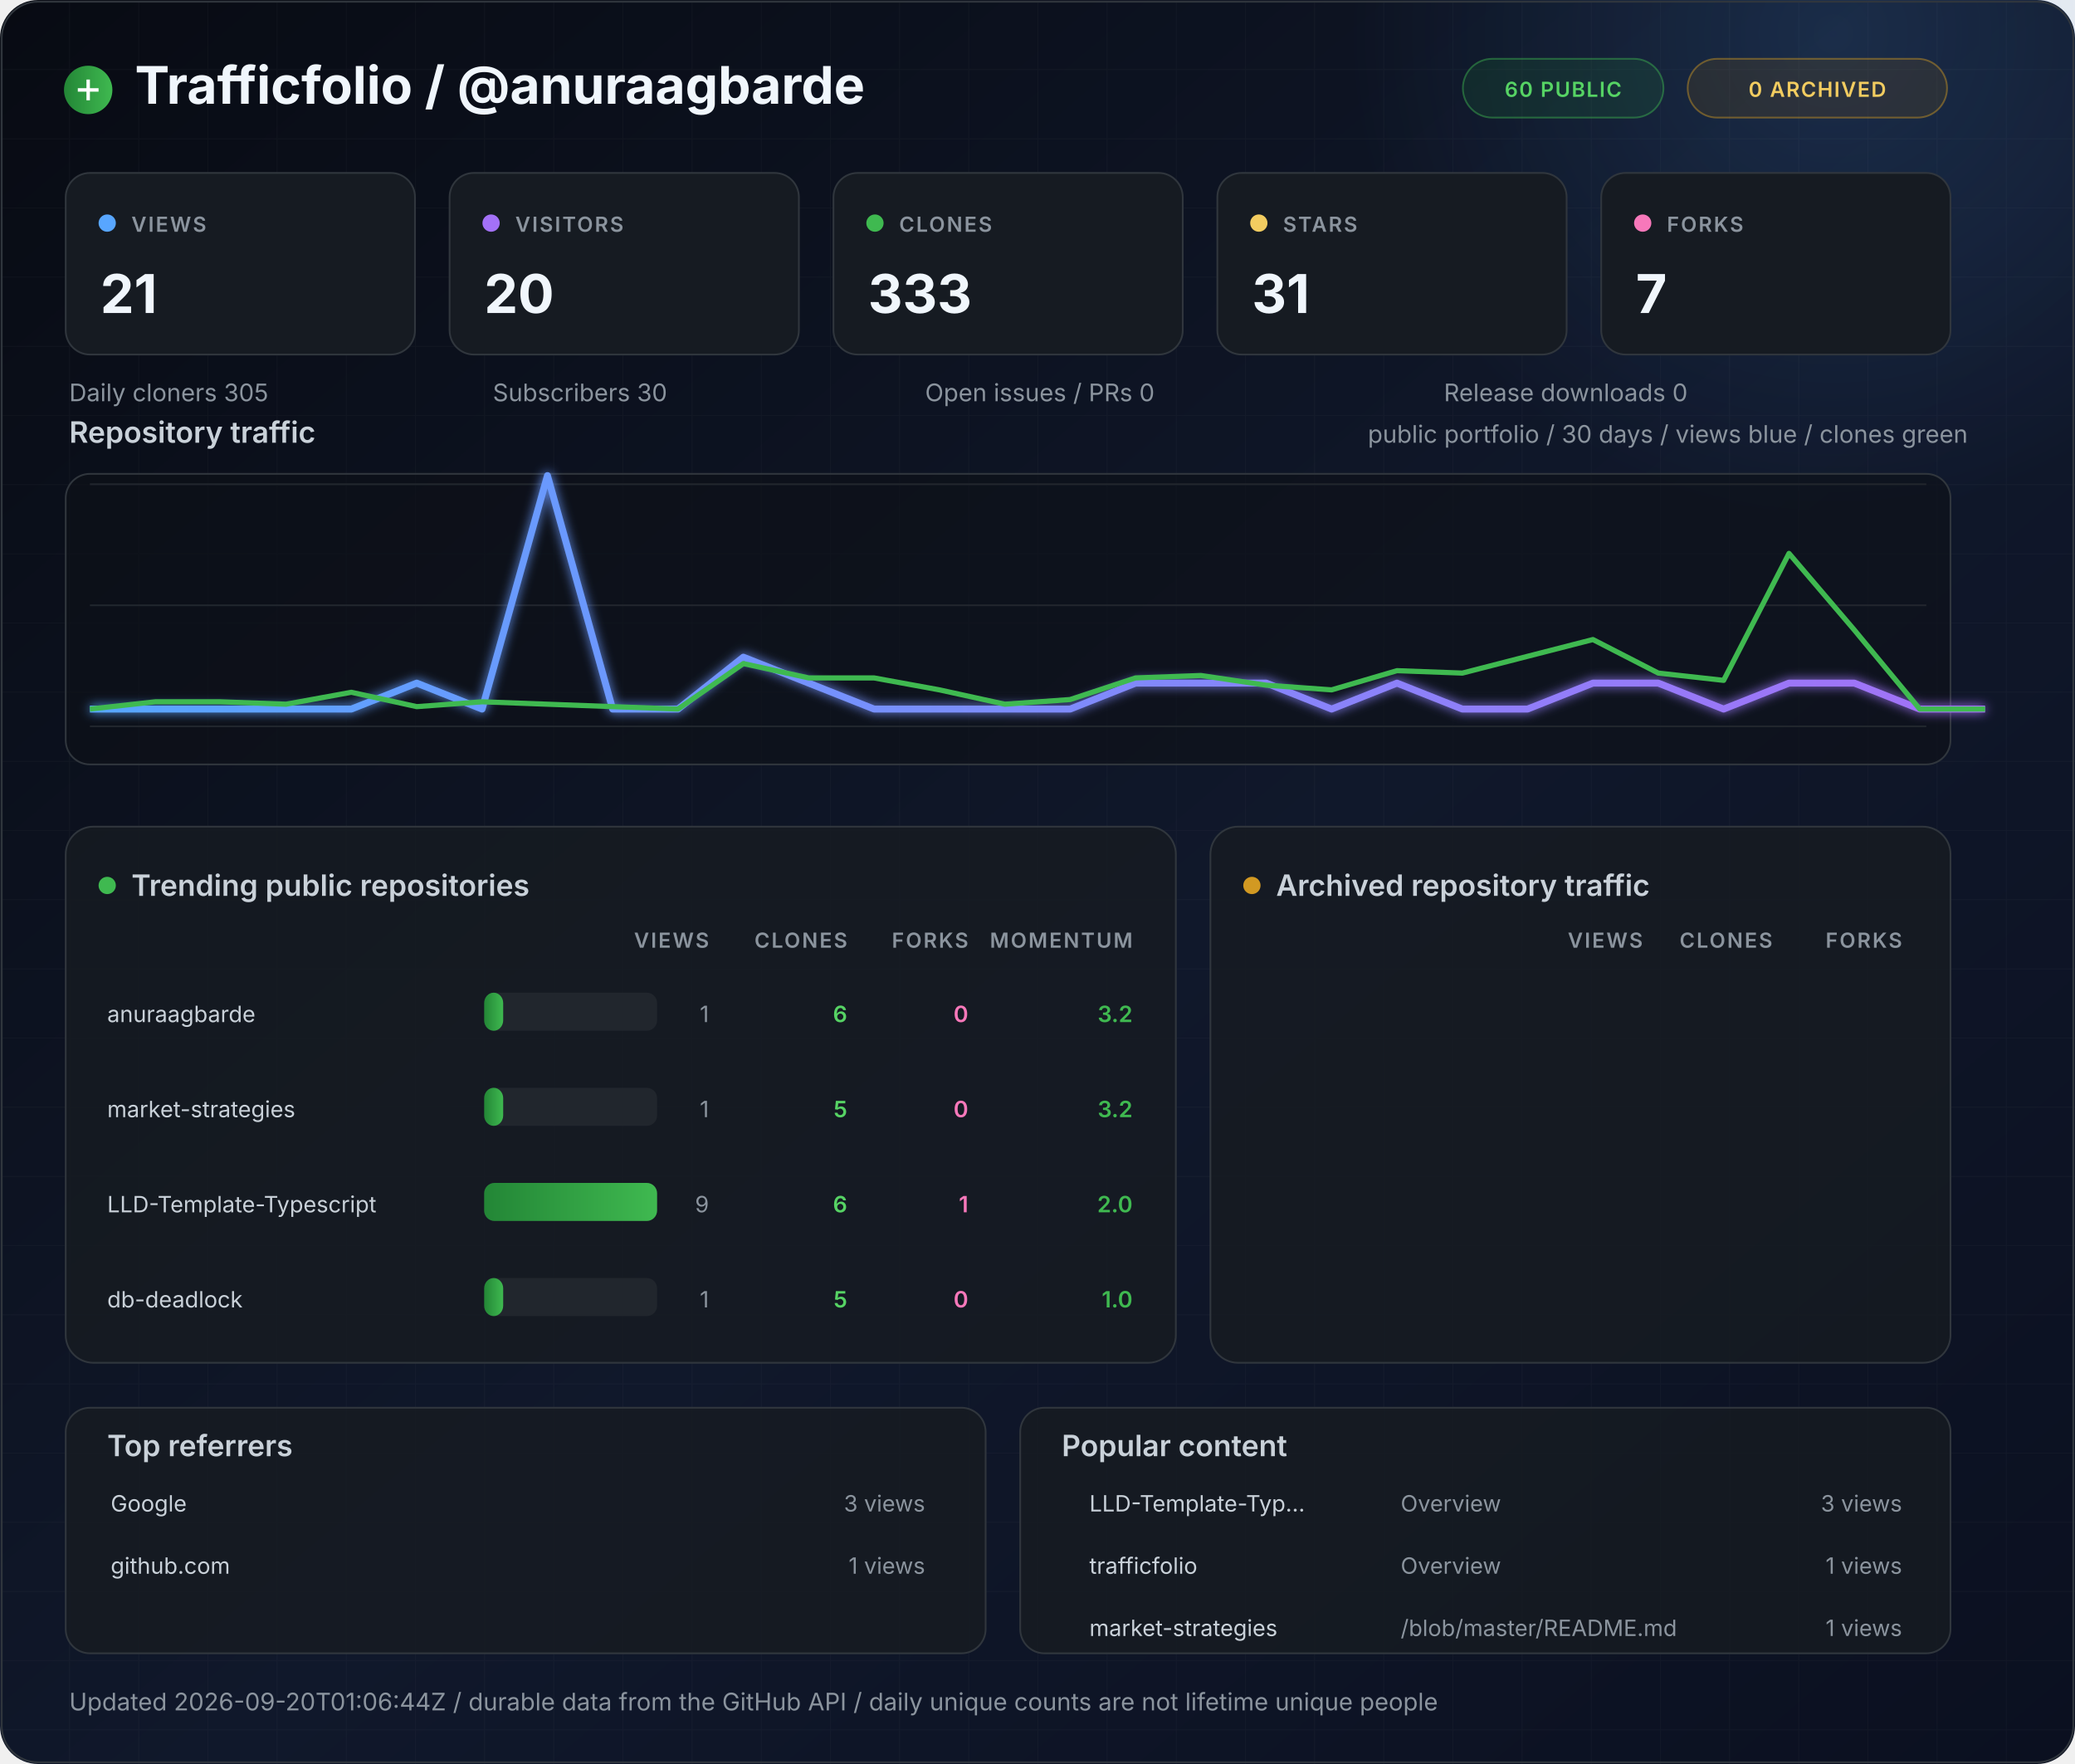
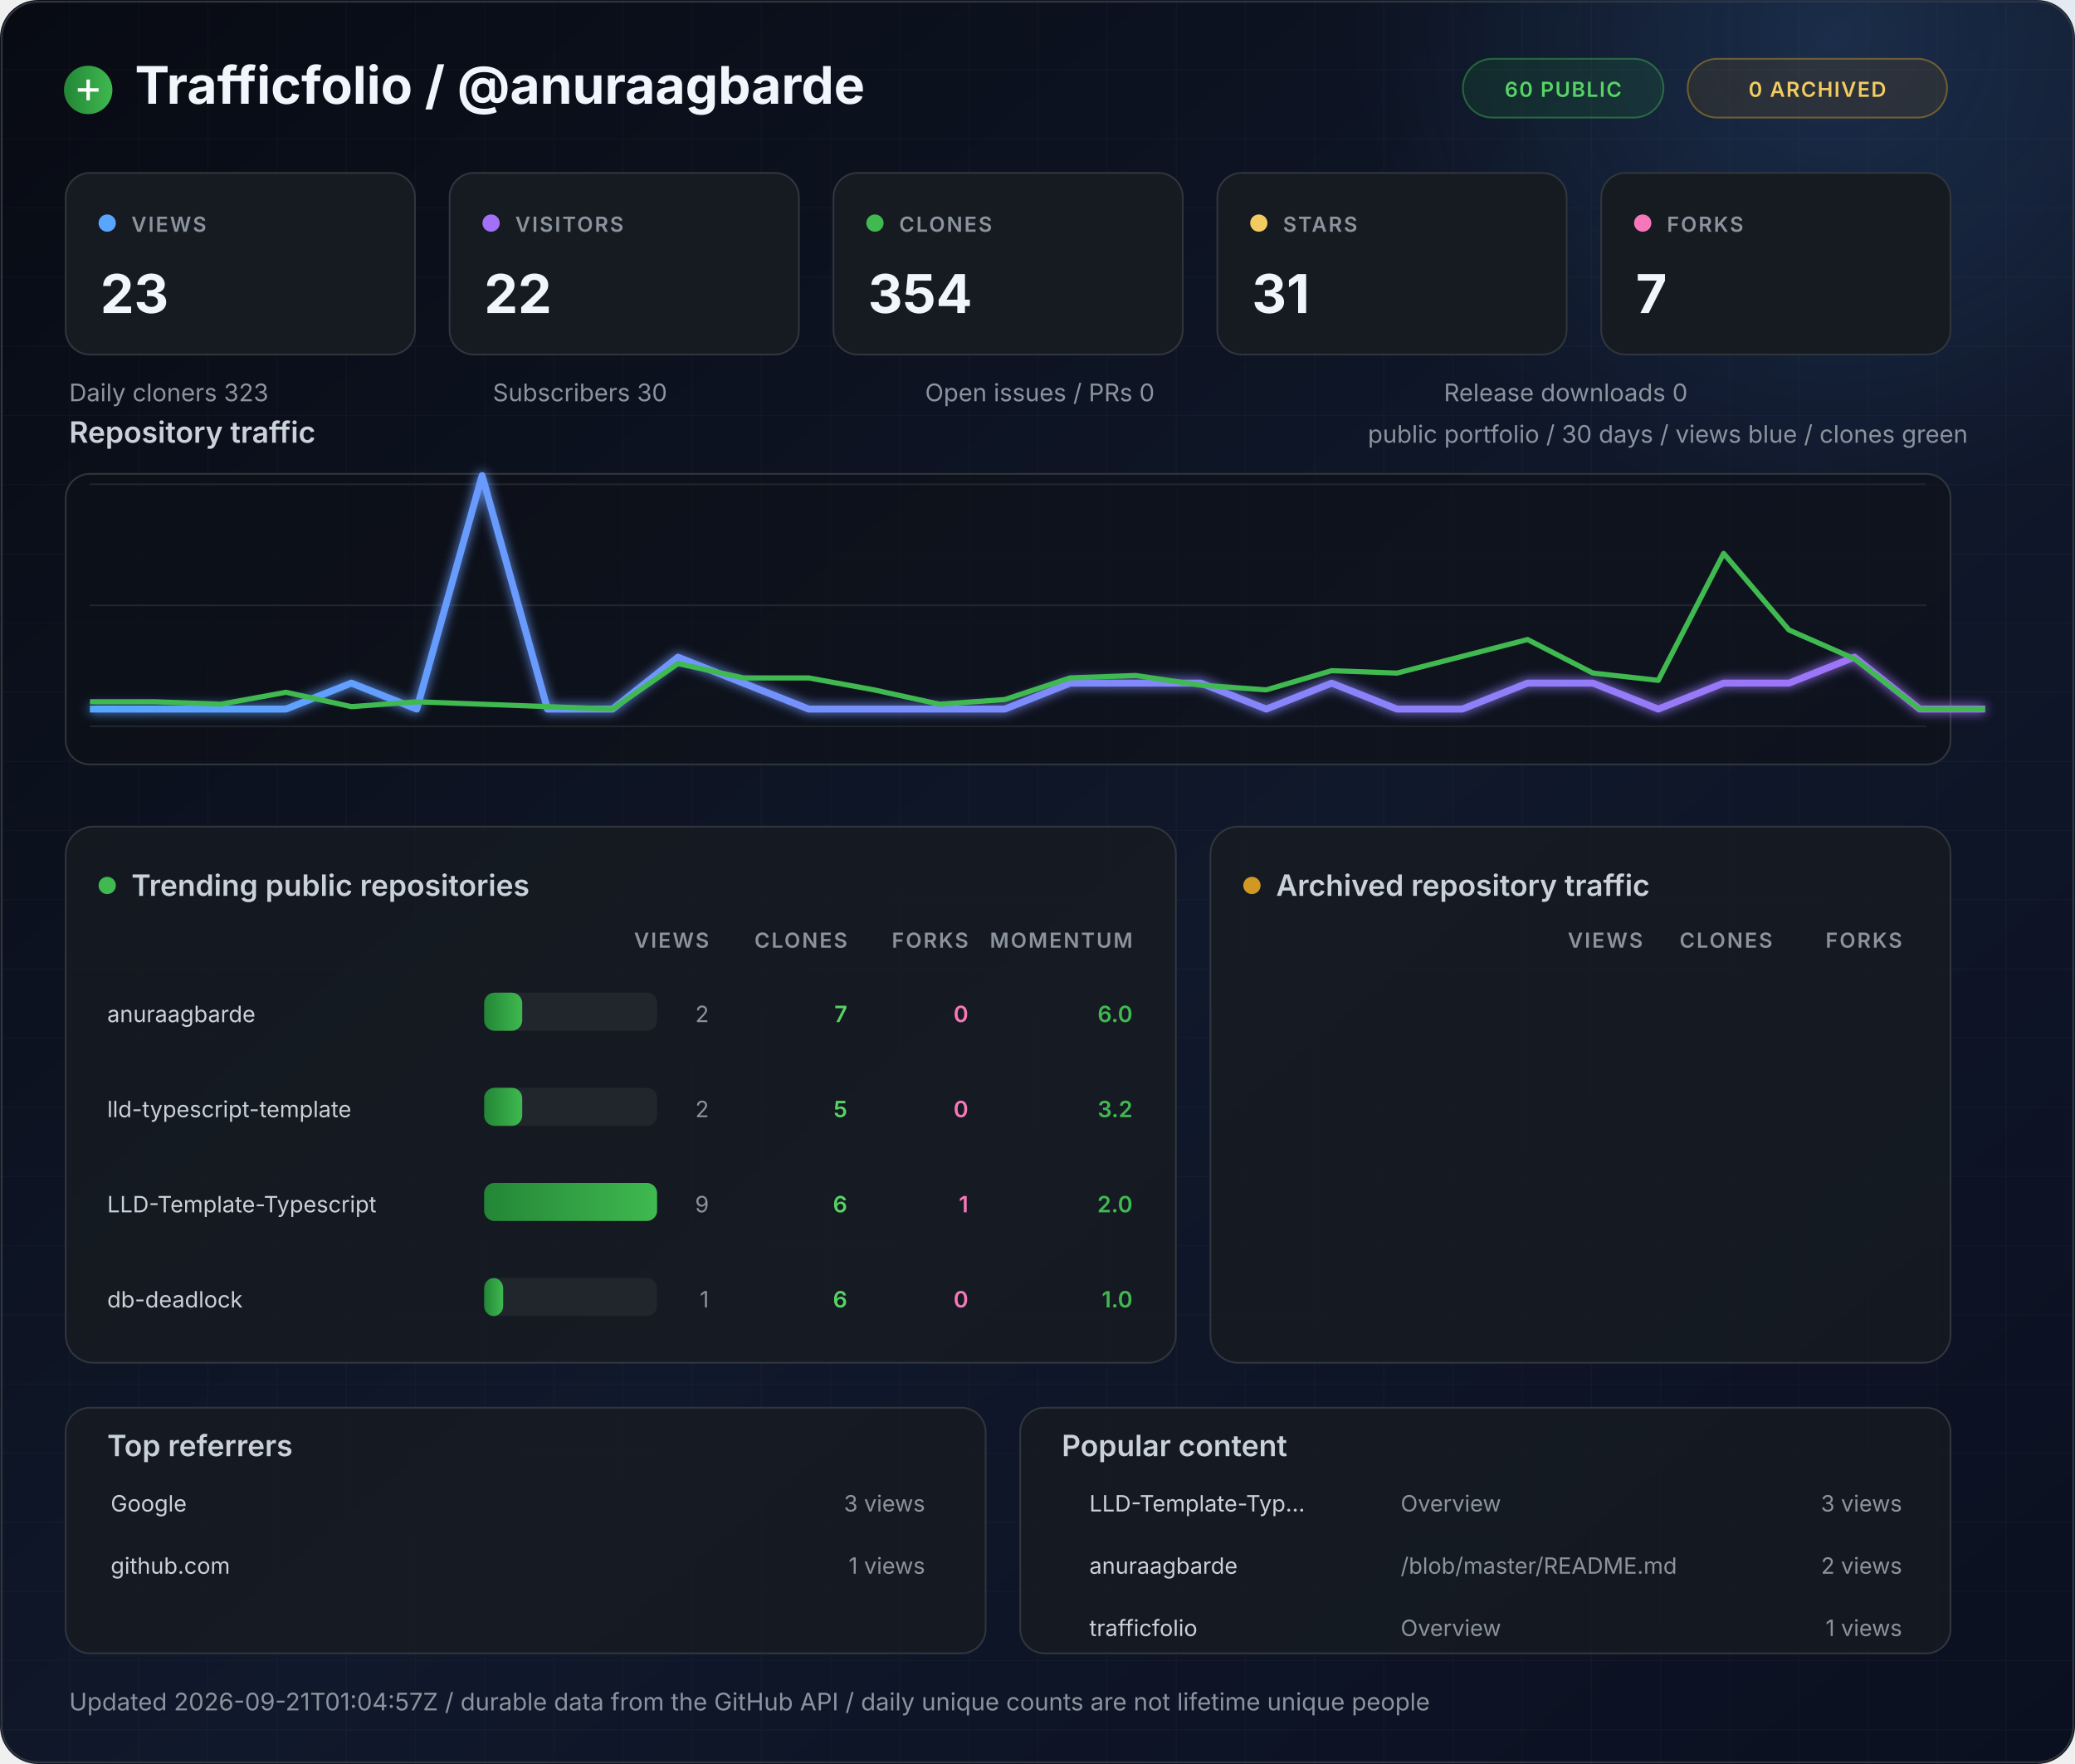
<svg xmlns="http://www.w3.org/2000/svg" width="1200" height="1020" viewBox="0 0 1200 1020" role="img" aria-label="Trafficfolio GitHub analytics dashboard for anuraagbarde">
  <defs>
    <linearGradient id="bg" x1="0" y1="0" x2="1" y2="1">
      <stop stop-color="#080b13" />
      <stop offset=".55" stop-color="#10182b" />
      <stop offset="1" stop-color="#0b1020" />
    </linearGradient>
    <linearGradient id="line" x1="0" y1="0" x2="1" y2="0">
      <stop stop-color="#58a6ff" />
      <stop offset="1" stop-color="#a371f7" />
    </linearGradient>
    <linearGradient id="bar" x1="0" y1="0" x2="1" y2="0">
      <stop stop-color="#238636" />
      <stop offset="1" stop-color="#3fb950" />
    </linearGradient>
    <linearGradient id="archiveBar" x1="0" y1="0" x2="1" y2="0">
      <stop stop-color="#9e6a03" />
      <stop offset="1" stop-color="#f2cc60" />
    </linearGradient>
    <radialGradient id="ambient">
      <stop stop-color="#58a6ff" stop-opacity=".16" />
      <stop offset="1" stop-color="#58a6ff" stop-opacity="0" />
    </radialGradient>
    <pattern id="grid" width="40" height="40" patternUnits="userSpaceOnUse">
      <path d="M40 0H0V40" fill="none" stroke="#ffffff" stroke-opacity=".025" />
    </pattern>
    <filter id="glow">
      <feGaussianBlur stdDeviation="3" result="b" />
      <feMerge>
        <feMergeNode in="b" />
        <feMergeNode in="SourceGraphic" />
      </feMerge>
    </filter>
    <style>
    .title{font:750 30px -apple-system,BlinkMacSystemFont,"Segoe UI",sans-serif;fill:#f0f6fc}
    .subtitle{font:14px -apple-system,BlinkMacSystemFont,"Segoe UI",sans-serif;fill:#8b949e}
    .label{font:600 12px -apple-system,BlinkMacSystemFont,"Segoe UI",sans-serif;fill:#8b949e;letter-spacing:1px}
    .metric{font:700 31px -apple-system,BlinkMacSystemFont,"Segoe UI",sans-serif;fill:#f0f6fc}
    .section{font:600 17px -apple-system,BlinkMacSystemFont,"Segoe UI",sans-serif;fill:#c9d1d9}
    .repo,.value,.trend,.archive,.clone,.fork{font:13px -apple-system,BlinkMacSystemFont,"Segoe UI",sans-serif;fill:#c9d1d9}
    .value{fill:#8b949e} .trend{fill:#3fb950;font-weight:600} .archive{fill:#d29922}
    .clone{fill:#56d364;font-weight:600} .fork{fill:#f778ba;font-weight:600}
    .pill{font:600 12px -apple-system,BlinkMacSystemFont,"Segoe UI",sans-serif;letter-spacing:.7px}
  </style>
  </defs>
  <rect width="1200" height="1020" rx="22" fill="url(#bg)" />
  <rect width="1200" height="1020" rx="22" fill="url(#grid)" />
  <circle cx="1060" cy="20" r="280" fill="url(#ambient)" />
  <rect x="1" y="1" width="1198" height="1018" rx="21" fill="none" stroke="#30363d" />
  <circle cx="51" cy="52" r="14" fill="url(#bar)" />
  <path d="M45 52h12M51 46v12" stroke="#fff" stroke-width="2" />
  <text x="78" y="60" class="title">Trafficfolio / @anuraagbarde</text>
  <rect x="846" y="34" width="116" height="34" rx="17" fill="#238636" fill-opacity=".16" stroke="#3fb950" stroke-opacity=".45" />
  <text x="904" y="56" text-anchor="middle" class="pill" fill="#56d364">60 PUBLIC</text>
  <rect x="976" y="34" width="150" height="34" rx="17" fill="#9e6a03" fill-opacity=".14" stroke="#d29922" stroke-opacity=".45" />
  <text x="1051" y="56" text-anchor="middle" class="pill" fill="#f2cc60">0 ARCHIVED</text>
  <rect x="38" y="100" width="202" height="105" rx="14" fill="#161b22" stroke="#30363d" />
  <circle cx="62" cy="129" r="5" fill="#58a6ff" />
  <text x="76" y="134" class="label">VIEWS</text>
-   <text x="58" y="181" class="metric">21</text>
+   <text x="58" y="181" class="metric">23</text>
  <rect x="260" y="100" width="202" height="105" rx="14" fill="#161b22" stroke="#30363d" />
  <circle cx="284" cy="129" r="5" fill="#a371f7" />
  <text x="298" y="134" class="label">VISITORS</text>
-   <text x="280" y="181" class="metric">20</text>
+   <text x="280" y="181" class="metric">22</text>
  <rect x="482" y="100" width="202" height="105" rx="14" fill="#161b22" stroke="#30363d" />
  <circle cx="506" cy="129" r="5" fill="#3fb950" />
  <text x="520" y="134" class="label">CLONES</text>
-   <text x="502" y="181" class="metric">333</text>
+   <text x="502" y="181" class="metric">354</text>
  <rect x="704" y="100" width="202" height="105" rx="14" fill="#161b22" stroke="#30363d" />
  <circle cx="728" cy="129" r="5" fill="#f2cc60" />
  <text x="742" y="134" class="label">STARS</text>
  <text x="724" y="181" class="metric">31</text>
  <rect x="926" y="100" width="202" height="105" rx="14" fill="#161b22" stroke="#30363d" />
  <circle cx="950" cy="129" r="5" fill="#f778ba" />
  <text x="964" y="134" class="label">FORKS</text>
  <text x="946" y="181" class="metric">7</text>
-   <text x="40" y="232" class="subtitle">Daily cloners 305</text>
+   <text x="40" y="232" class="subtitle">Daily cloners 323</text>
  <text x="285" y="232" class="subtitle">Subscribers 30</text>
  <text x="535" y="232" class="subtitle">Open issues / PRs 0</text>
  <text x="835" y="232" class="subtitle">Release downloads 0</text>
  <text x="40" y="256" class="section">Repository traffic</text>
  <text x="1138" y="256" text-anchor="end" class="subtitle">public portfolio / 30 days / views blue / clones green</text>
  <rect x="38" y="274" width="1090" height="168" rx="14" fill="#0d1117" fill-opacity=".62" stroke="#30363d" />
  <line x1="52" y1="420" x2="1114" y2="420" stroke="#21262d" />
  <line x1="52" y1="350" x2="1114" y2="350" stroke="#21262d" />
  <line x1="52" y1="280" x2="1114" y2="280" stroke="#21262d" />
-   <polyline points="52.0,410.0 89.8,410.0 127.6,410.0 165.4,410.0 203.2,410.0 241.0,395.0 278.8,410.0 316.6,275.0 354.3,410.0 392.1,410.0 429.9,380.0 467.7,395.0 505.5,410.0 543.3,410.0 581.1,410.0 618.9,410.0 656.7,395.0 694.5,395.0 732.3,395.0 770.1,410.0 807.9,395.0 845.7,410.0 883.4,410.0 921.2,395.0 959.0,395.0 996.8,410.0 1034.6,395.0 1072.4,395.0 1110.2,410.0 1148.0,410.0" fill="none" stroke="url(#line)" stroke-width="4" stroke-linejoin="round" filter="url(#glow)" />
-   <polyline points="52.0,410.0 89.8,405.8 127.6,405.8 165.4,407.2 203.2,400.3 241.0,408.6 278.8,405.8 316.6,407.2 354.3,408.6 392.1,410.0 429.9,383.7 467.7,392.0 505.5,392.0 543.3,398.9 581.1,407.2 618.9,404.5 656.7,392.0 694.5,390.6 732.3,396.2 770.1,398.9 807.9,387.8 845.7,389.2 883.4,379.5 921.2,369.8 959.0,389.2 996.8,393.4 1034.6,320.0 1072.4,364.3 1110.2,410.0 1148.0,410.0" fill="none" stroke="#3fb950" stroke-width="3" stroke-linejoin="round" />
+   <polyline points="52.0,410.0 89.8,410.0 127.6,410.0 165.4,410.0 203.2,395.0 241.0,410.0 278.8,275.0 316.6,410.0 354.3,410.0 392.1,380.0 429.9,395.0 467.7,410.0 505.5,410.0 543.3,410.0 581.1,410.0 618.9,395.0 656.7,395.0 694.5,395.0 732.3,410.0 770.1,395.0 807.9,410.0 845.7,410.0 883.4,395.0 921.2,395.0 959.0,410.0 996.8,395.0 1034.6,395.0 1072.4,380.0 1110.2,410.0 1148.0,410.0" fill="none" stroke="url(#line)" stroke-width="4" stroke-linejoin="round" filter="url(#glow)" />
+   <polyline points="52.0,405.8 89.8,405.8 127.6,407.2 165.4,400.3 203.2,408.6 241.0,405.8 278.8,407.2 316.6,408.6 354.3,410.0 392.1,383.7 429.9,392.0 467.7,392.0 505.5,398.9 543.3,407.2 581.1,404.5 618.9,392.0 656.7,390.6 694.5,396.2 732.3,398.9 770.1,387.8 807.9,389.2 845.7,379.5 883.4,369.8 921.2,389.2 959.0,393.4 996.8,320.0 1034.6,364.3 1072.4,380.9 1110.2,410.0 1148.0,410.0" fill="none" stroke="#3fb950" stroke-width="3" stroke-linejoin="round" />
  <rect x="38" y="478" width="642" height="310" rx="16" fill="#161b22" fill-opacity=".82" stroke="#30363d" />
  <circle cx="62" cy="512" r="5" fill="#3fb950" />
  <text x="76" y="518" class="section">Trending public repositories</text>
  <text x="410" y="548" text-anchor="end" class="label">VIEWS</text>
  <text x="490" y="548" text-anchor="end" class="label">CLONES</text>
  <text x="560" y="548" text-anchor="end" class="label">FORKS</text>
  <text x="655" y="548" text-anchor="end" class="label">MOMENTUM</text>
  <text x="62" y="591" class="repo">anuraagbarde</text>
  <rect x="280" y="574" width="100" height="22" rx="6" fill="#21262d" />
-   <rect x="280" y="574" width="11" height="22" rx="6" fill="url(#bar)" />
-   <text x="410" y="591" text-anchor="end" class="value">1</text>
-   <text x="490" y="591" text-anchor="end" class="clone">6</text>
+   <rect x="280" y="574" width="22" height="22" rx="6" fill="url(#bar)" />
+   <text x="410" y="591" text-anchor="end" class="value">2</text>
+   <text x="490" y="591" text-anchor="end" class="clone">7</text>
  <text x="560" y="591" text-anchor="end" class="fork">0</text>
-   <text x="655" y="591" text-anchor="end" class="trend">3.2</text>
-   <text x="62" y="646" class="repo">market-strategies</text>
+   <text x="655" y="591" text-anchor="end" class="trend">6.0</text>
+   <text x="62" y="646" class="repo">lld-typescript-template</text>
  <rect x="280" y="629" width="100" height="22" rx="6" fill="#21262d" />
-   <rect x="280" y="629" width="11" height="22" rx="6" fill="url(#bar)" />
-   <text x="410" y="646" text-anchor="end" class="value">1</text>
+   <rect x="280" y="629" width="22" height="22" rx="6" fill="url(#bar)" />
+   <text x="410" y="646" text-anchor="end" class="value">2</text>
  <text x="490" y="646" text-anchor="end" class="clone">5</text>
  <text x="560" y="646" text-anchor="end" class="fork">0</text>
  <text x="655" y="646" text-anchor="end" class="trend">3.2</text>
  <text x="62" y="701" class="repo">LLD-Template-Typescript</text>
  <rect x="280" y="684" width="100" height="22" rx="6" fill="#21262d" />
  <rect x="280" y="684" width="100" height="22" rx="6" fill="url(#bar)" />
  <text x="410" y="701" text-anchor="end" class="value">9</text>
  <text x="490" y="701" text-anchor="end" class="clone">6</text>
  <text x="560" y="701" text-anchor="end" class="fork">1</text>
  <text x="655" y="701" text-anchor="end" class="trend">2.0</text>
  <text x="62" y="756" class="repo">db-deadlock</text>
  <rect x="280" y="739" width="100" height="22" rx="6" fill="#21262d" />
  <rect x="280" y="739" width="11" height="22" rx="6" fill="url(#bar)" />
  <text x="410" y="756" text-anchor="end" class="value">1</text>
-   <text x="490" y="756" text-anchor="end" class="clone">5</text>
+   <text x="490" y="756" text-anchor="end" class="clone">6</text>
  <text x="560" y="756" text-anchor="end" class="fork">0</text>
  <text x="655" y="756" text-anchor="end" class="trend">1.0</text>
  <rect x="700" y="478" width="428" height="310" rx="16" fill="#161b22" fill-opacity=".82" stroke="#30363d" />
  <circle cx="724" cy="512" r="5" fill="#d29922" />
  <text x="738" y="518" class="section">Archived repository traffic</text>
  <text x="950" y="548" text-anchor="end" class="label">VIEWS</text>
  <text x="1025" y="548" text-anchor="end" class="label">CLONES</text>
  <text x="1100" y="548" text-anchor="end" class="label">FORKS</text>
  <rect x="38" y="814" width="532" height="142" rx="14" fill="#161b22" fill-opacity=".82" stroke="#30363d" />
  <text x="62" y="842" class="section">Top referrers</text>
  <text x="64" y="874" class="repo">Google</text>
  <text x="535" y="874" text-anchor="end" class="value">3 views</text>
  <text x="64" y="910" class="repo">github.com</text>
  <text x="535" y="910" text-anchor="end" class="value">1 views</text>
  <rect x="590" y="814" width="538" height="142" rx="14" fill="#161b22" fill-opacity=".82" stroke="#30363d" />
  <text x="614" y="842" class="section">Popular content</text>
  <text x="630" y="874" class="repo">LLD-Template-Typ...</text>
  <text x="810" y="874" class="value">Overview</text>
  <text x="1100" y="874" text-anchor="end" class="value">3 views</text>
-   <text x="630" y="910" class="repo">trafficfolio</text>
-   <text x="810" y="910" class="value">Overview</text>
-   <text x="1100" y="910" text-anchor="end" class="value">1 views</text>
-   <text x="630" y="946" class="repo">market-strategies</text>
-   <text x="810" y="946" class="value">/blob/master/README.md</text>
+   <text x="630" y="910" class="repo">anuraagbarde</text>
+   <text x="810" y="910" class="value">/blob/master/README.md</text>
+   <text x="1100" y="910" text-anchor="end" class="value">2 views</text>
+   <text x="630" y="946" class="repo">trafficfolio</text>
+   <text x="810" y="946" class="value">Overview</text>
  <text x="1100" y="946" text-anchor="end" class="value">1 views</text>
-   <text x="40" y="989" class="subtitle">Updated 2026-09-20T01:06:44Z / durable data from the GitHub API / daily unique counts are not lifetime unique people</text>
+   <text x="40" y="989" class="subtitle">Updated 2026-09-21T01:04:57Z / durable data from the GitHub API / daily unique counts are not lifetime unique people</text>
</svg>
